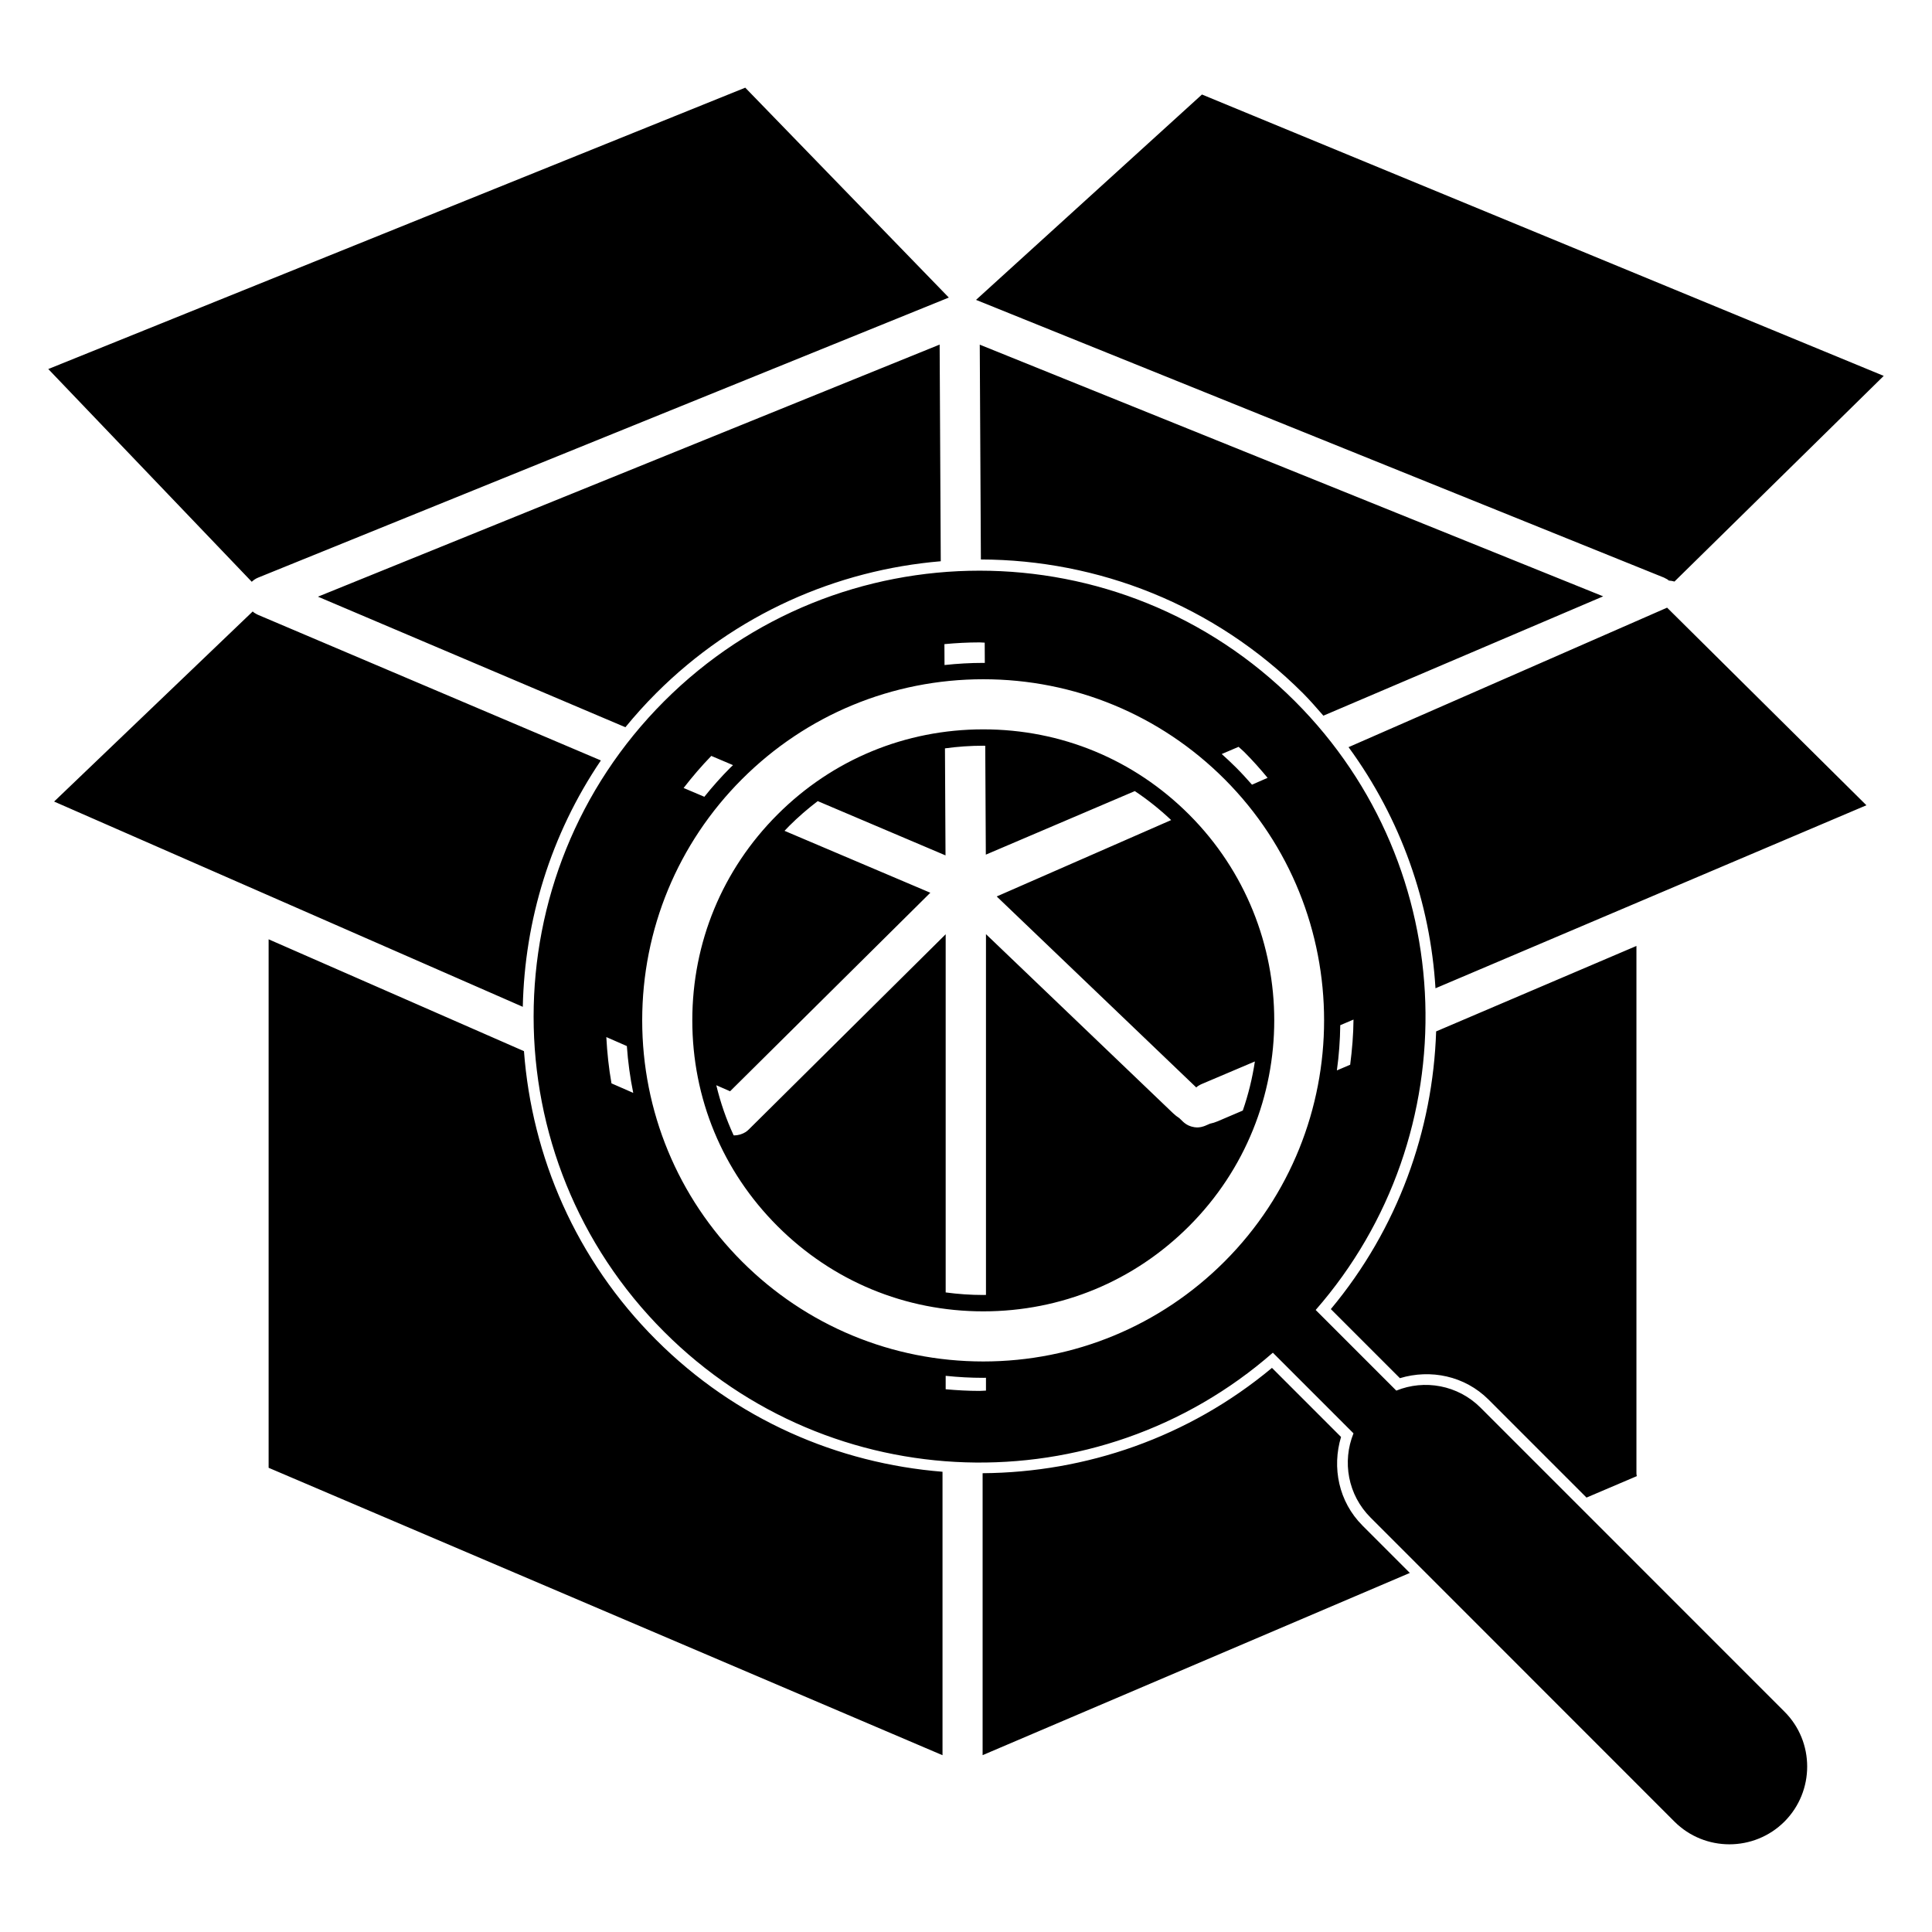
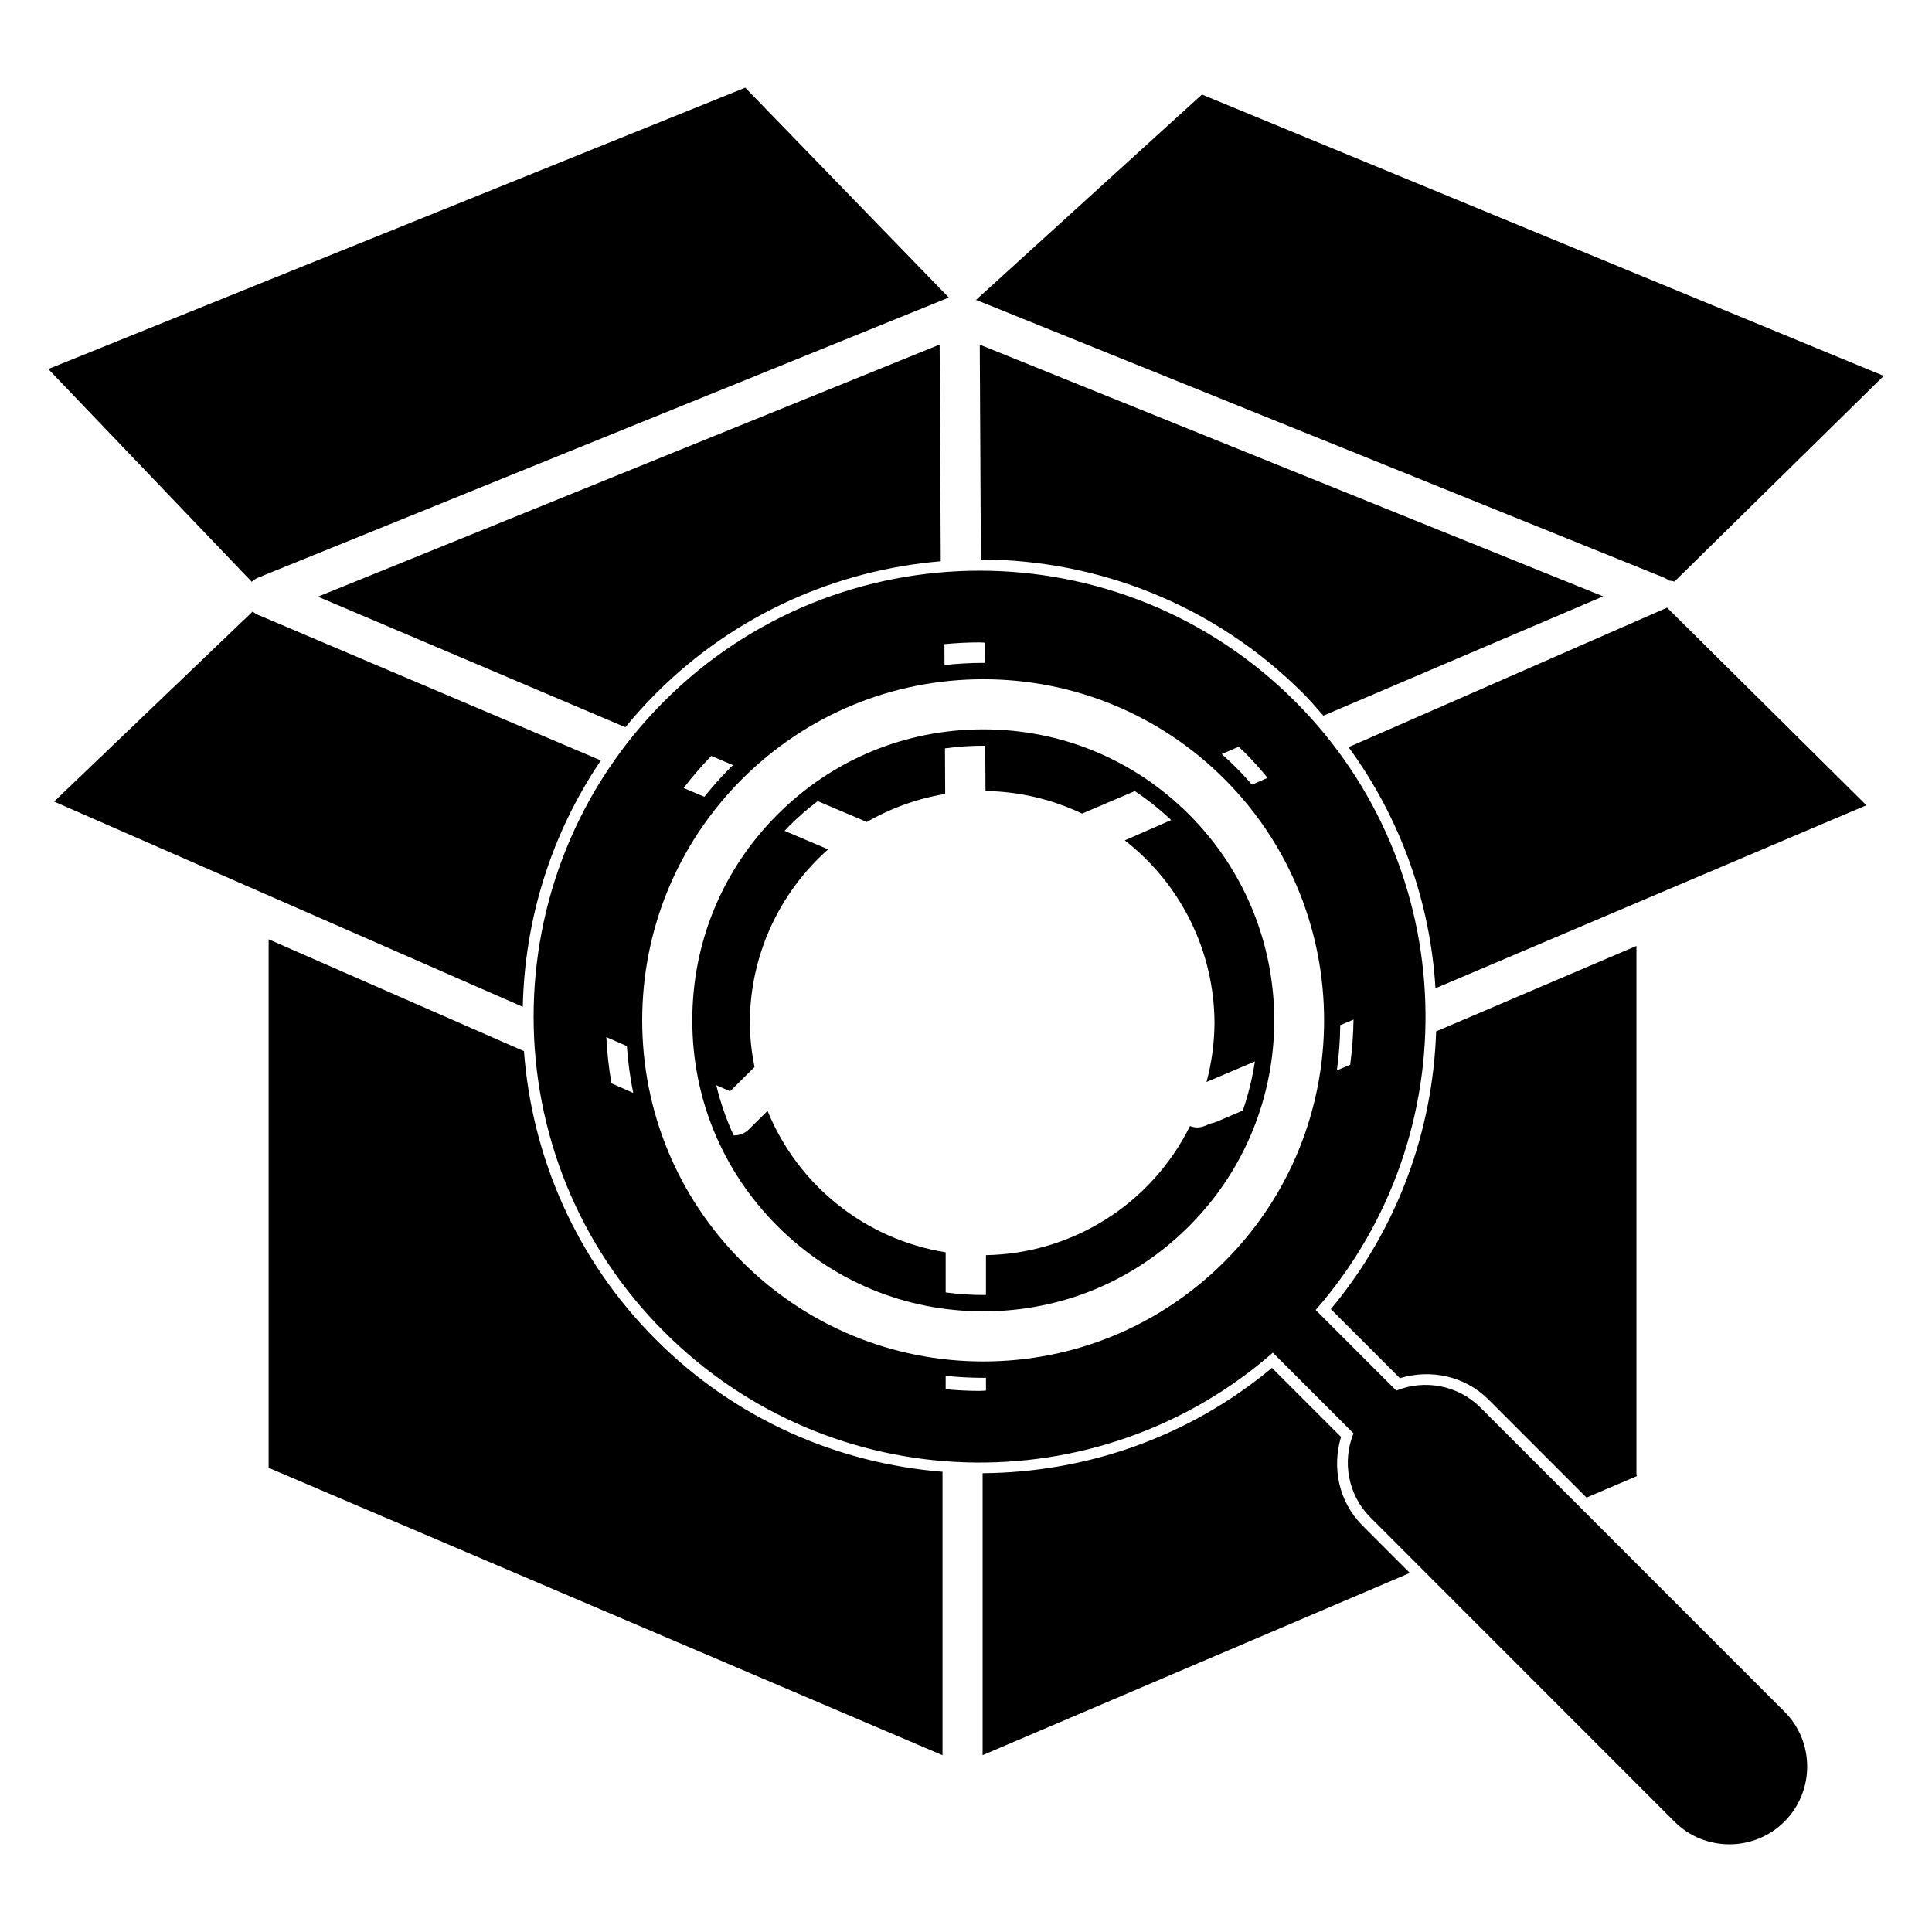
<svg xmlns="http://www.w3.org/2000/svg" version="1.1" id="Layer_1" x="0px" y="0px" width="283.46px" height="283.46px" viewBox="0 0 283.46 283.46" enable-background="new 0 0 283.46 283.46" xml:space="preserve">
  <defs id="defs2024" />
-   <path id="path13746" style="display:inline" d="M 114.542 74.286 L 29.958 108.432 L 54.652 134.25 C 54.869 134.043 55.124 133.869 55.418 133.749 L 139.247 99.758 C 133.015 93.332 114.542 74.286 114.542 74.286 z M 169.969 75.116 L 142.551 100.039 L 226.046 133.746 C 226.114 133.774 226.176 133.816 226.24 133.85 C 226.309 133.884 226.381 133.914 226.445 133.956 C 226.513 133.999 226.571 134.052 226.631 134.103 C 226.862 134.118 227.09 134.159 227.313 134.221 L 252.708 109.264 L 169.969 75.116 z M 138.134 105.464 L 62.685 136.058 L 99.996 151.903 C 101.159 150.482 102.399 149.102 103.725 147.776 C 113.357 138.145 125.667 132.824 138.27 131.759 L 138.134 105.464 z M 143.002 105.474 L 143.139 131.543 C 157.297 131.583 171.442 136.988 182.228 147.776 C 183.105 148.653 183.898 149.581 184.704 150.501 L 218.66 136.018 L 143.002 105.474 z M 142.979 132.903 C 129.123 132.903 115.265 138.185 104.699 148.75 C 83.576 169.881 83.576 204.185 104.712 225.287 C 124.971 245.545 157.315 246.395 178.572 227.81 L 188.359 237.597 C 186.975 241.022 187.666 245.058 190.431 247.82 L 227.31 284.716 C 230.987 288.39 236.97 288.39 240.657 284.716 C 244.338 281.029 244.338 275.029 240.657 271.367 L 203.771 234.473 C 201.015 231.724 196.963 231.024 193.554 232.411 L 183.769 222.624 C 202.347 201.365 201.507 169.004 181.253 148.75 C 170.691 138.185 156.835 132.903 142.979 132.903 z M 226.418 137.391 L 187.759 154.32 C 194.153 163.064 197.679 173.239 198.309 183.584 L 250.607 161.372 L 226.418 137.391 z M 54.767 137.854 L 30.666 160.923 L 87.545 185.833 C 87.768 175.36 90.916 164.949 97.022 155.933 L 55.381 138.249 C 55.26 138.196 55.152 138.128 55.045 138.061 C 55.016 138.043 54.984 138.032 54.956 138.013 C 54.887 137.966 54.831 137.908 54.767 137.854 z M 142.979 141.607 C 143.189 141.607 143.394 141.635 143.603 141.638 L 143.616 144.099 C 143.554 144.098 143.493 144.094 143.432 144.094 C 141.849 144.094 140.28 144.186 138.726 144.354 L 138.713 141.816 C 140.123 141.685 141.545 141.607 142.979 141.607 z M 143.432 146.079 C 154.469 146.079 164.903 150.398 172.702 158.196 C 188.82 174.323 188.821 200.629 172.702 216.752 C 164.903 224.552 154.468 228.873 143.43 228.873 C 132.392 228.873 121.957 224.552 114.156 216.752 C 106.356 208.954 102.036 198.519 102.036 187.478 C 102.036 176.436 106.356 165.996 114.156 158.194 A 3.041 3.041 0 0 0 114.158 158.194 C 121.958 150.397 132.394 146.079 143.432 146.079 z M 143.432 152.16 C 133.971 152.16 125.139 155.815 118.457 162.495 C 111.774 169.179 108.117 178.012 108.117 187.478 C 108.117 196.943 111.774 205.771 118.457 212.451 C 125.141 219.134 133.97 222.791 143.43 222.791 C 152.89 222.791 161.72 219.136 168.402 212.453 C 182.188 198.663 182.189 176.29 168.402 162.495 C 161.72 155.815 152.892 152.16 143.432 152.16 z M 143.432 154.146 C 143.511 154.146 143.59 154.152 143.669 154.152 L 143.739 167.366 L 161.82 159.653 C 163.372 160.686 164.844 161.863 166.232 163.169 L 145.06 172.44 L 169.276 195.619 C 169.339 195.565 169.396 195.507 169.465 195.46 C 169.492 195.439 169.525 195.429 169.554 195.41 C 169.659 195.345 169.77 195.276 169.891 195.224 L 176.391 192.465 C 176.086 194.482 175.599 196.478 174.924 198.423 L 171.864 199.729 C 171.565 199.857 171.26 199.95 170.951 200.014 L 170.342 200.275 C 170.338 200.276 170.338 200.276 170.334 200.278 C 170.213 200.33 170.086 200.365 169.957 200.396 C 169.924 200.404 169.893 200.418 169.86 200.422 C 169.843 200.428 169.827 200.426 169.809 200.43 C 169.666 200.455 169.526 200.472 169.381 200.472 L 169.369 200.472 C 169.166 200.47 168.962 200.434 168.76 200.38 C 168.714 200.368 168.668 200.356 168.621 200.341 C 168.424 200.278 168.234 200.195 168.058 200.081 C 168.043 200.069 168.033 200.059 168.017 200.048 C 167.903 199.973 167.792 199.89 167.689 199.792 L 167.221 199.342 C 166.951 199.17 166.696 198.971 166.458 198.743 L 143.756 177.014 L 143.756 220.797 C 143.647 220.798 143.539 220.805 143.43 220.805 C 141.887 220.805 140.364 220.696 138.866 220.495 L 138.866 177.028 L 114.964 200.725 C 114.846 200.84 114.718 200.946 114.583 201.036 C 114.58 201.038 114.575 201.038 114.571 201.04 C 114.398 201.152 114.209 201.234 114.014 201.299 C 113.967 201.318 113.921 201.33 113.872 201.342 C 113.67 201.398 113.463 201.435 113.248 201.436 C 113.246 201.436 113.244 201.438 113.24 201.438 C 113.204 201.438 113.168 201.429 113.132 201.425 C 112.234 199.478 111.531 197.448 111.029 195.35 L 112.701 196.082 L 137.003 171.989 L 119.31 164.476 C 119.493 164.283 119.672 164.088 119.861 163.899 C 120.961 162.799 122.125 161.792 123.339 160.87 L 138.847 167.456 L 138.779 154.467 C 140.306 154.258 141.858 154.146 143.432 154.146 z M 174.413 154.281 C 174.636 154.495 174.877 154.683 175.096 154.902 C 176.106 155.911 177.041 156.966 177.935 158.044 L 176.04 158.874 C 175.419 158.166 174.781 157.467 174.106 156.792 C 173.541 156.227 172.959 155.684 172.368 155.154 L 174.413 154.281 z M 110.423 155.383 L 113.058 156.503 C 112.958 156.6 112.854 156.69 112.756 156.789 A 1.985 1.985 0 0 0 112.752 156.79 C 111.621 157.922 110.567 159.11 109.578 160.343 L 107.062 159.275 C 108.107 157.927 109.218 156.623 110.423 155.383 z M 56.699 177.639 L 56.699 241.777 L 138.482 276.658 L 138.482 242.258 C 125.812 241.242 113.424 235.947 103.738 226.261 C 93.97 216.509 88.648 203.997 87.687 191.213 L 56.699 177.639 z M 222.697 178.445 L 198.388 188.817 C 197.992 200.833 193.751 212.749 185.609 222.518 L 193.992 230.901 C 197.69 229.783 201.842 230.602 204.745 233.497 L 216.637 245.392 L 222.744 242.788 C 222.716 242.682 222.697 242.566 222.697 242.452 L 222.697 178.445 z M 188.36 187.381 C 188.346 189.214 188.19 191.042 187.956 192.862 L 186.342 193.551 C 186.597 191.73 186.728 189.898 186.753 188.063 L 188.36 187.381 z M 97.682 189.505 L 100.174 190.596 C 100.31 192.516 100.566 194.415 100.949 196.279 L 98.309 195.123 C 97.979 193.278 97.784 191.402 97.682 189.505 z M 178.465 229.652 C 168.312 238.118 155.842 242.343 143.349 242.434 L 143.349 276.651 L 195.196 254.538 L 189.457 248.796 L 189.457 248.794 C 186.546 245.887 185.733 241.739 186.848 238.035 L 178.465 229.652 z M 138.866 230.616 C 140.374 230.774 141.896 230.859 143.43 230.859 C 143.539 230.859 143.647 230.851 143.756 230.851 L 143.756 232.41 C 143.496 232.414 143.241 232.447 142.979 232.447 C 141.596 232.447 140.227 232.368 138.866 232.246 L 138.866 230.616 z " transform="matrix(1.208952,0,0,1.208952,-29.13435,-76.94456)" />
+   <path id="path13746" style="display:inline" d="M 114.542 74.286 L 29.958 108.432 L 54.652 134.25 C 54.869 134.043 55.124 133.869 55.418 133.749 L 139.247 99.758 C 133.015 93.332 114.542 74.286 114.542 74.286 z M 169.969 75.116 L 142.551 100.039 L 226.046 133.746 C 226.114 133.774 226.176 133.816 226.24 133.85 C 226.309 133.884 226.381 133.914 226.445 133.956 C 226.513 133.999 226.571 134.052 226.631 134.103 C 226.862 134.118 227.09 134.159 227.313 134.221 L 252.708 109.264 L 169.969 75.116 z M 138.134 105.464 L 62.685 136.058 L 99.996 151.903 C 101.159 150.482 102.399 149.102 103.725 147.776 C 113.357 138.145 125.667 132.824 138.27 131.759 L 138.134 105.464 z M 143.002 105.474 L 143.139 131.543 C 157.297 131.583 171.442 136.988 182.228 147.776 C 183.105 148.653 183.898 149.581 184.704 150.501 L 218.66 136.018 L 143.002 105.474 z M 142.979 132.903 C 129.123 132.903 115.265 138.185 104.699 148.75 C 83.576 169.881 83.576 204.185 104.712 225.287 C 124.971 245.545 157.315 246.395 178.572 227.81 L 188.359 237.597 C 186.975 241.022 187.666 245.058 190.431 247.82 L 227.31 284.716 C 230.987 288.39 236.97 288.39 240.657 284.716 C 244.338 281.029 244.338 275.029 240.657 271.367 L 203.771 234.473 C 201.015 231.724 196.963 231.024 193.554 232.411 L 183.769 222.624 C 202.347 201.365 201.507 169.004 181.253 148.75 C 170.691 138.185 156.835 132.903 142.979 132.903 z M 226.418 137.391 L 187.759 154.32 C 194.153 163.064 197.679 173.239 198.309 183.584 L 250.607 161.372 L 226.418 137.391 z M 54.767 137.854 L 30.666 160.923 L 87.545 185.833 C 87.768 175.36 90.916 164.949 97.022 155.933 L 55.381 138.249 C 55.26 138.196 55.152 138.128 55.045 138.061 C 55.016 138.043 54.984 138.032 54.956 138.013 C 54.887 137.966 54.831 137.908 54.767 137.854 z M 142.979 141.607 C 143.189 141.607 143.394 141.635 143.603 141.638 L 143.616 144.099 C 143.554 144.098 143.493 144.094 143.432 144.094 C 141.849 144.094 140.28 144.186 138.726 144.354 L 138.713 141.816 C 140.123 141.685 141.545 141.607 142.979 141.607 z M 143.432 146.079 C 154.469 146.079 164.903 150.398 172.702 158.196 C 188.82 174.323 188.821 200.629 172.702 216.752 C 164.903 224.552 154.468 228.873 143.43 228.873 C 132.392 228.873 121.957 224.552 114.156 216.752 C 106.356 208.954 102.036 198.519 102.036 187.478 C 102.036 176.436 106.356 165.996 114.156 158.194 A 3.041 3.041 0 0 0 114.158 158.194 C 121.958 150.397 132.394 146.079 143.432 146.079 z M 143.432 152.16 C 133.971 152.16 125.139 155.815 118.457 162.495 C 111.774 169.179 108.117 178.012 108.117 187.478 C 108.117 196.943 111.774 205.771 118.457 212.451 C 125.141 219.134 133.97 222.791 143.43 222.791 C 152.89 222.791 161.72 219.136 168.402 212.453 C 182.188 198.663 182.189 176.29 168.402 162.495 C 161.72 155.815 152.892 152.16 143.432 152.16 z M 143.432 154.146 C 143.511 154.146 143.59 154.152 143.669 154.152 L 143.698 159.64 A 28.197 28.197 0 0 1 155.419 162.383 L 161.82 159.653 C 163.372 160.686 164.844 161.863 166.232 163.169 L 160.603 165.634 A 28.197 28.197 0 0 1 171.491 187.807 A 28.197 28.197 0 0 1 170.521 194.956 L 176.391 192.465 C 176.086 194.482 175.599 196.478 174.924 198.423 L 171.864 199.729 C 171.565 199.857 171.26 199.95 170.951 200.014 L 170.342 200.275 C 170.338 200.276 170.338 200.276 170.334 200.278 C 170.213 200.33 170.086 200.365 169.957 200.396 C 169.924 200.404 169.893 200.418 169.86 200.422 C 169.843 200.428 169.827 200.426 169.809 200.43 C 169.666 200.455 169.526 200.472 169.381 200.472 L 169.369 200.472 C 169.166 200.47 168.962 200.434 168.76 200.38 C 168.714 200.368 168.668 200.356 168.621 200.341 C 168.586 200.33 168.556 200.307 168.521 200.294 A 28.197 28.197 0 0 1 143.756 215.971 L 143.756 220.797 C 143.647 220.798 143.539 220.805 143.43 220.805 C 141.887 220.805 140.364 220.696 138.866 220.495 L 138.866 215.627 A 28.197 28.197 0 0 1 117.248 198.46 L 114.964 200.725 C 114.846 200.84 114.718 200.946 114.583 201.036 C 114.58 201.038 114.575 201.038 114.571 201.04 C 114.398 201.152 114.209 201.234 114.014 201.299 C 113.967 201.318 113.921 201.33 113.872 201.342 C 113.67 201.398 113.463 201.435 113.248 201.436 C 113.246 201.436 113.244 201.438 113.24 201.438 C 113.204 201.438 113.168 201.429 113.132 201.425 C 112.234 199.478 111.531 197.448 111.029 195.35 L 112.701 196.082 L 115.67 193.139 A 28.197 28.197 0 0 1 115.096 187.807 A 28.197 28.197 0 0 1 124.604 166.723 L 119.31 164.476 C 119.493 164.283 119.672 164.088 119.861 163.899 C 120.961 162.799 122.125 161.792 123.339 160.87 L 129.302 163.403 A 28.197 28.197 0 0 1 138.808 160 L 138.779 154.467 C 140.306 154.258 141.858 154.146 143.432 154.146 z M 174.413 154.281 C 174.636 154.495 174.877 154.683 175.096 154.902 C 176.106 155.911 177.041 156.966 177.935 158.044 L 176.04 158.874 C 175.419 158.166 174.781 157.467 174.106 156.792 C 173.541 156.227 172.959 155.684 172.368 155.154 L 174.413 154.281 z M 110.423 155.383 L 113.058 156.503 C 112.958 156.6 112.854 156.69 112.756 156.789 A 1.985 1.985 0 0 0 112.752 156.79 C 111.621 157.922 110.567 159.11 109.578 160.343 L 107.062 159.275 C 108.107 157.927 109.218 156.623 110.423 155.383 z M 56.699 177.639 L 56.699 241.777 L 138.482 276.658 L 138.482 242.258 C 125.812 241.242 113.424 235.947 103.738 226.261 C 93.97 216.509 88.648 203.997 87.687 191.213 L 56.699 177.639 z M 222.697 178.445 L 198.388 188.817 C 197.992 200.833 193.751 212.749 185.609 222.518 L 193.992 230.901 C 197.69 229.783 201.842 230.602 204.745 233.497 L 216.637 245.392 L 222.744 242.788 C 222.716 242.682 222.697 242.566 222.697 242.452 L 222.697 178.445 z M 188.36 187.381 C 188.346 189.214 188.19 191.042 187.956 192.862 L 186.342 193.551 C 186.597 191.73 186.728 189.898 186.753 188.063 L 188.36 187.381 z M 97.682 189.505 L 100.174 190.596 C 100.31 192.516 100.566 194.415 100.949 196.279 L 98.309 195.123 C 97.979 193.278 97.784 191.402 97.682 189.505 z M 178.465 229.652 C 168.312 238.118 155.842 242.343 143.349 242.434 L 143.349 276.651 L 195.196 254.538 L 189.457 248.796 L 189.457 248.794 C 186.546 245.887 185.733 241.739 186.848 238.035 L 178.465 229.652 z M 138.866 230.616 C 140.374 230.774 141.896 230.859 143.43 230.859 C 143.539 230.859 143.647 230.851 143.756 230.851 L 143.756 232.41 C 143.496 232.414 143.241 232.447 142.979 232.447 C 141.596 232.447 140.227 232.368 138.866 232.246 L 138.866 230.616 z " transform="matrix(1.208952,0,0,1.208952,-29.13435,-76.94456)" />
</svg>
